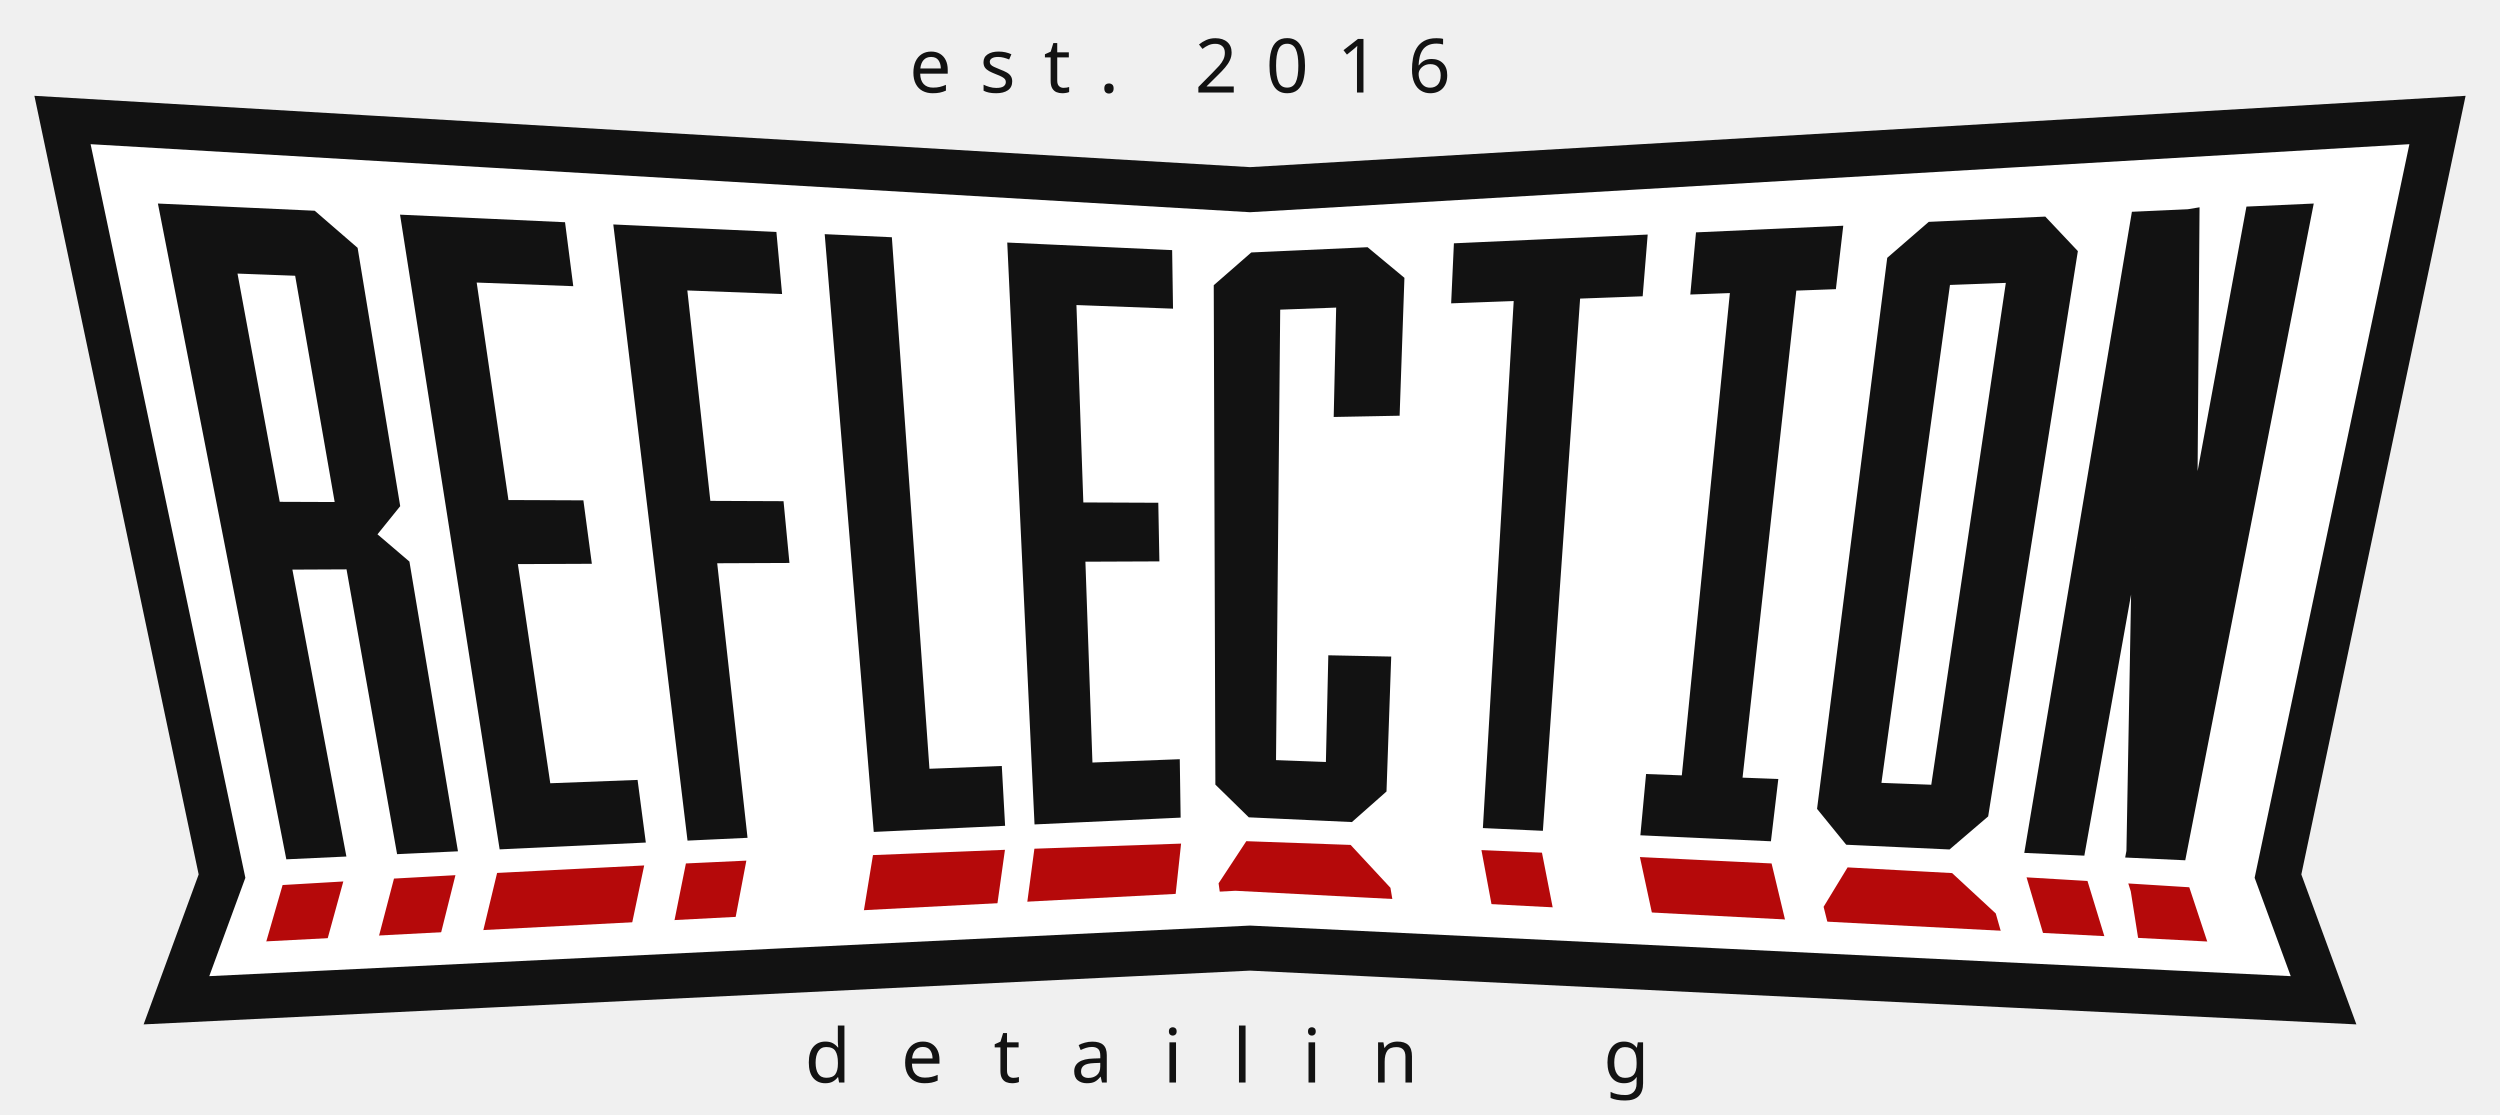
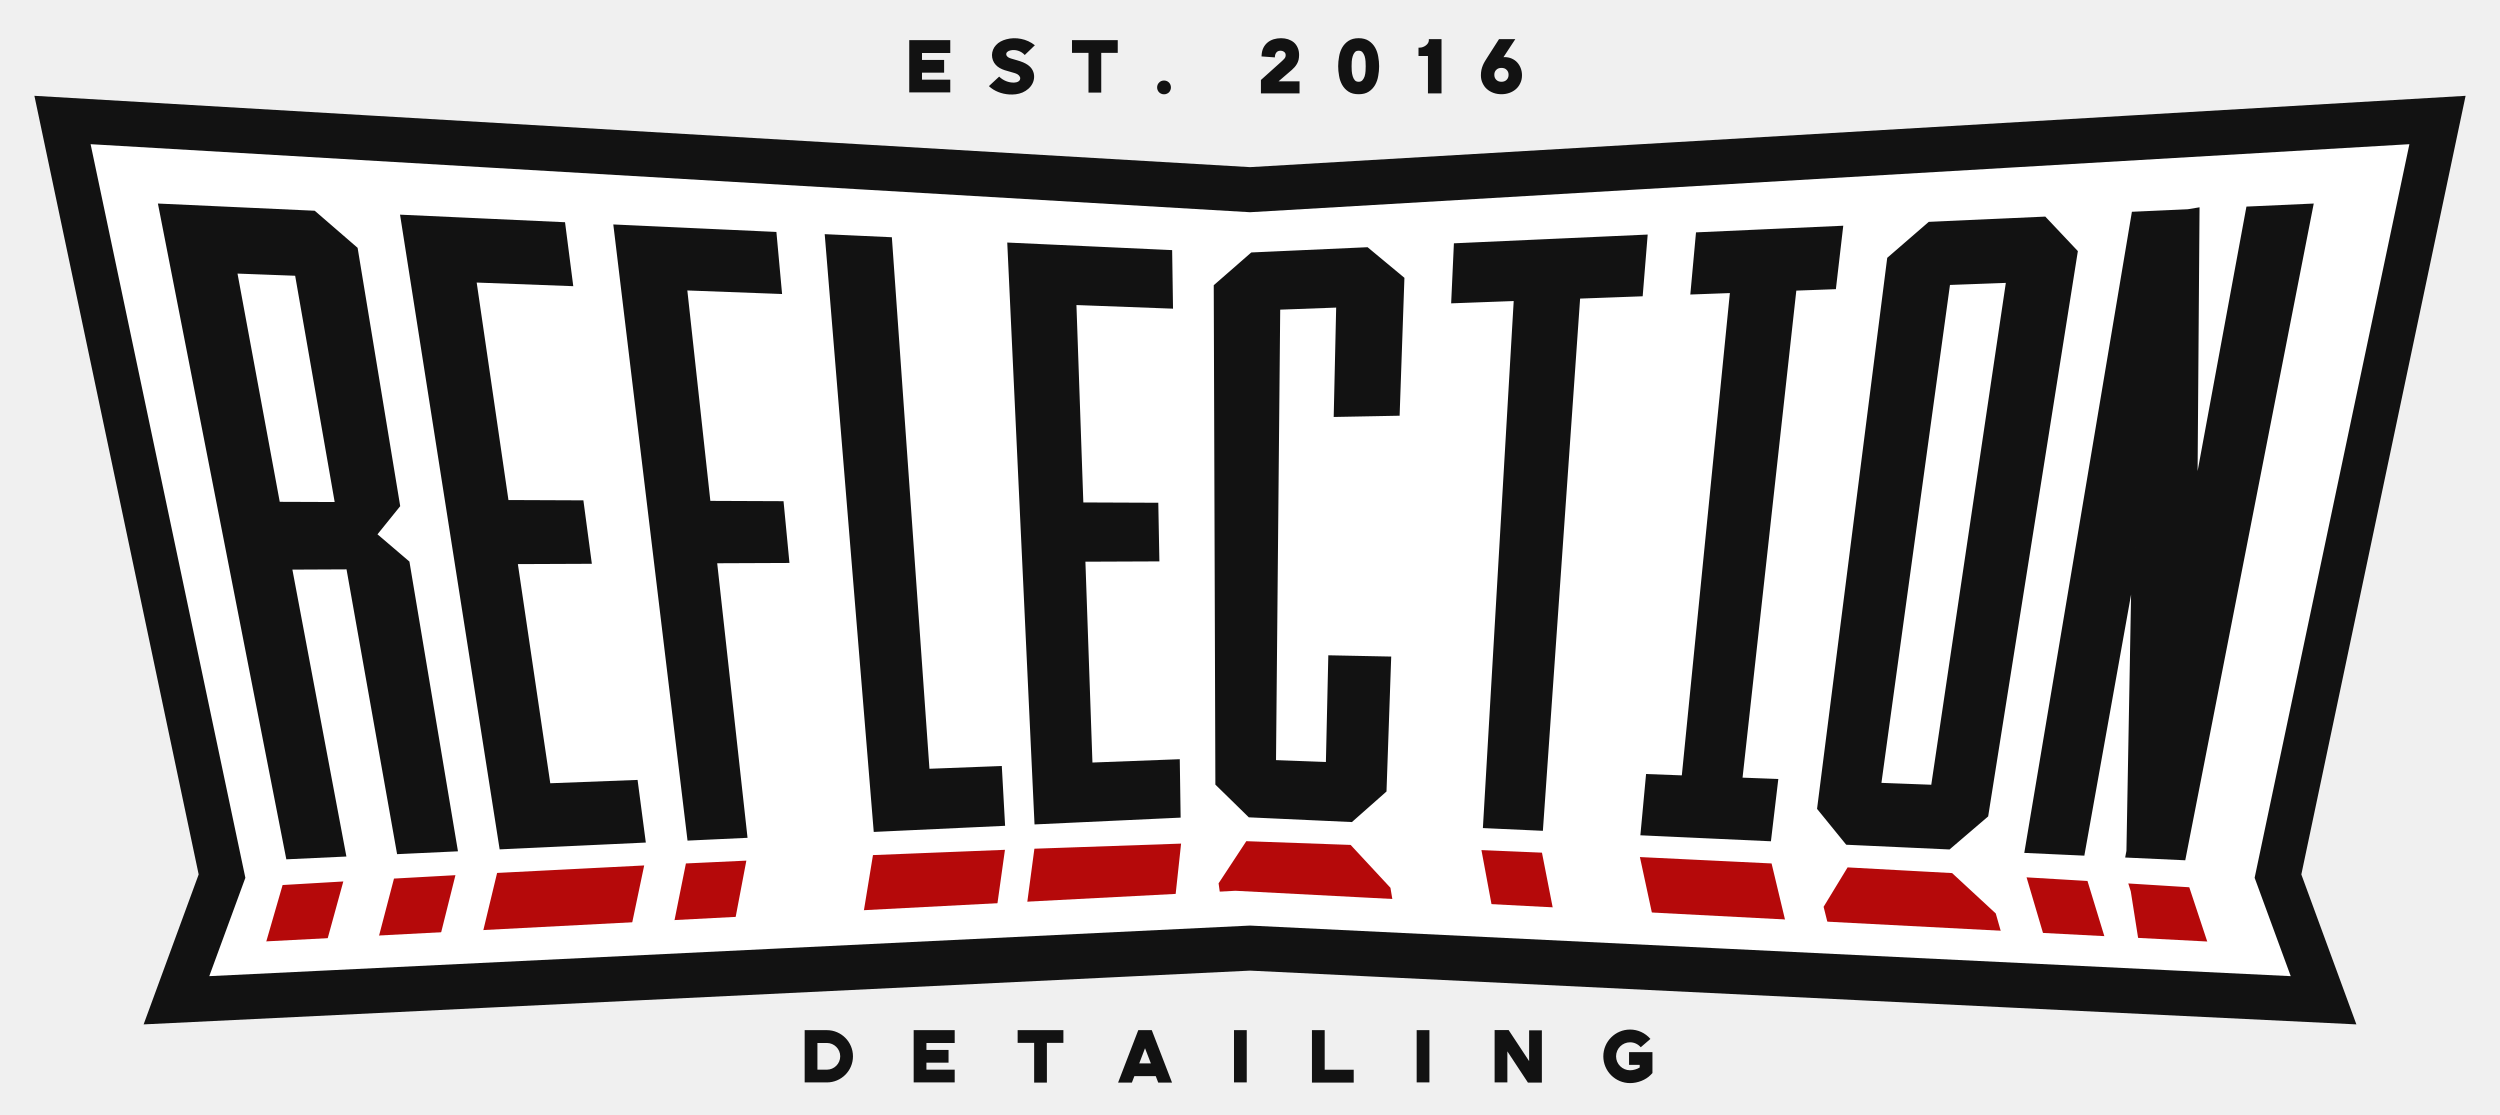
<svg xmlns="http://www.w3.org/2000/svg" xmlns:xlink="http://www.w3.org/1999/xlink" width="1000px" height="446px" viewBox="0 0 1000 446" version="1.1">
  <defs>
    <polygon id="path-1" points="10.209 56.615 399.155 36.312 788.105 56.615 794.029 24.735 399.155 0 0 17.33" />
  </defs>
  <g id="Symbols" stroke="none" stroke-width="1" fill="none" fill-rule="evenodd">
    <g id="Logo">
      <polygon id="Path-2" stroke="#121212" stroke-width="18" fill="#FFFFFF" points="88.806 350.45 25 48 500 75.871 975 48.002 911.194 350.45 929.424 400.11 500 379.239 70.576 400.11" />
      <g id="reflection-+-Path-Mask" transform="translate(95, 320)">
        <mask id="mask-2" fill="white">
          <use xlink:href="#path-1" />
        </mask>
        <g id="Mask" />
        <path d="M493.308,321.651 L448.118,323.232 L431.813,307.578 L394,33.685 L404.314,18 L444.58,19.445 L459.774,35.804 L471.225,104.449 L449.028,104.07 L440.009,46.72 L416.979,46.04 L453.669,295.189 L478.976,294.47 L469.766,235.917 L493.1,235.558 L504.739,305.304 L493.308,321.651 Z M603.596,317.115 L529.592,320.265 L524.808,293.063 L549.733,292.241 L499.396,21.614 L520.539,22.513 L573.187,291.431 L598.101,290.532 L603.596,317.115 Z M681.234,313.344 L625.785,316.086 L620.079,289.705 L635.827,289.094 L582.965,51.699 L568.594,51.139 L562.84,24.417 L612.435,26.824 L618.732,53.148 L604.357,52.556 L659.262,288.154 L675.005,287.503 L681.234,313.344 Z M717.443,311.421 L762.498,308.882 L772.417,293.733 L701.978,46.203 L685.224,30.703 L644.852,28.501 L636.047,42.969 L699.684,297.379 L717.443,311.421 Z M745.637,284.384 L720.391,285.536 L660.197,54.93 L683.277,55.969 L745.637,284.384 Z M822.896,305.996 L819.826,305.804 L798.788,307.11 L717.667,32.563 L738.861,33.822 L779.169,165.722 L758.772,36.187 L758.403,35.014 L779.605,36.34 L867.787,302.695 L844.179,304.249 L804.305,179.94 L822.896,305.996 Z" id="reflection" stroke="#B5090A" stroke-width="3" fill="#B5090A" mask="url(#mask-2)" />
        <path d="M2.983,302.158 L20.624,288.841 L47.885,180.93 L39.521,168.246 L54.188,155.851 L85.229,31.682 L63.77,32.869 L31.734,155.273 L6.994,155.491 L40.325,34.205 L19.189,35.445 L-57,298.867 L2.983,302.158 Z M-0.611,277.572 L-26.647,276.439 L0.08,180.47 L25.088,180.51 L-0.611,277.572 Z M101.902,306.989 L107.24,281.821 L68.714,280.386 L91.389,181.776 L121.343,181.82 L126.78,156.461 L97.139,156.68 L120.379,54.907 L155.42,53.441 L160.806,27.776 L105.035,30.617 L39.282,304.017 L101.902,306.989 Z M186.058,310.517 L190.561,284.613 L152.75,283.399 L172.092,181.881 L201.343,181.908 L205.936,155.906 L176.994,156.104 L201.713,25.839 L180.601,26.823 L124.141,307.974 L186.058,310.517 Z M343.756,315.688 L346.668,288.695 L308.087,287.825 L321.174,181.958 L351.133,181.955 L354.123,154.984 L324.487,155.156 L337.849,47.024 L372.845,46.027 L375.76,19 L320.076,20.941 L281.026,313.856 L343.756,315.688 Z M232.05,312.219 L272.504,49.087 L301.513,48.138 L305.245,21.497 L255.467,23.485 L208.31,311.36 L232.05,312.219 Z" id="Path" stroke="#B5090A" stroke-width="3" fill="#B5090A" mask="url(#mask-2)" />
      </g>
-       <g id="Group-2" transform="translate(65, 7)" fill="#121212">
-         <path d="M481.519,93.409 L436.107,95.46 L422,107.769 L422.647,306.212 L435.164,318.46 L475.227,320.298 L488.124,308.901 L489.935,257.096 L467.792,256.645 L466.825,299.352 L443.892,298.49 L445.595,115.416 L471.003,114.478 L470.015,158.261 L493.399,157.811 L495.245,104.811 L481.519,93.409 Z M592.443,88.398 L517.997,91.761 L517.033,112.781 L542.073,111.857 L529.739,322.798 L550.755,323.762 L565.641,110.988 L590.681,110.064 L592.443,88.398 Z M670.611,84.867 L614.777,87.389 L612.775,109.249 L628.609,108.665 L609.082,304.698 L594.79,304.161 L592.788,325.69 L642.046,327.949 L644.646,306.034 L630.354,305.497 L652.176,107.796 L668.011,107.212 L670.611,84.867 Z M707.09,83.219 L752.502,81.167 L764.548,93.936 L728.868,318.789 L714.29,331.262 L674.228,329.425 L663.391,316.099 L691.303,96.894 L707.09,83.219 Z M739.081,104.59 L713.672,105.527 L685.861,307.583 L708.795,308.445 L739.081,104.59 Z M813.304,77.689 L810.261,78.193 L789.041,79.154 L746.472,332.738 L767.489,333.702 L789.276,212.004 L787.068,333.512 L786.863,334.591 L807.88,335.554 L858.659,76 L834.833,77.079 L812.415,198.511 L813.304,77.689 Z" id="reflection" stroke="#121212" stroke-width="3" />
-         <path d="M60.301,78.77 L76.655,92.912 L93.496,195.045 L83.908,206.919 L97.378,218.409 L116.428,332.108 L95.083,333.103 L74.867,219.237 L50.148,219.358 L71.768,334.19 L50.751,335.17 L5.68434189e-14,76 L60.301,78.77 Z M54.332,101.847 L28.188,100.867 L45.647,195.223 L70.658,195.318 L54.332,101.847 Z M159.686,83.334 L162.594,105.908 L123.929,104.457 L137.082,194.508 L167.041,194.634 L170.028,217.023 L140.409,217.149 L153.821,307.85 L188.72,306.517 L191.628,328.601 L136.131,331.189 L96.78,80.445 L159.686,83.334 Z M244.183,87.215 L246.184,109.042 L208.256,107.62 L217.795,194.846 L247.049,194.969 L249.13,216.688 L220.207,216.811 L232.348,326.702 L211.331,327.682 L182.02,84.36 L244.183,87.215 Z M402.38,94.481 L402.686,114.911 L364.021,113.461 L366.884,195.471 L396.843,195.597 L397.229,216.061 L367.609,216.186 L370.53,299.571 L405.429,298.238 L405.734,318.617 L350.237,321.205 L339.473,91.591 L402.38,94.481 Z M290.339,89.335 L305.384,302.06 L334.301,300.955 L335.46,321.894 L285.874,324.206 L266.516,88.241 L290.339,89.335 Z" id="Path" stroke="#121212" stroke-width="3" />
-         <text id="est.-2016" font-family="BourbonGrotesque-Regular, Bourbon Grotesque" font-size="30" font-weight="normal" letter-spacing="11.25">
-           <tspan x="298.699" y="30">est. 2016</tspan>
-         </text>
-         <text id="detailing" font-family="BourbonGrotesque-Regular, Bourbon Grotesque" font-size="30" font-weight="normal" letter-spacing="20.08">
-           <tspan x="256.868" y="426">detailin</tspan>
-           <tspan x="576.328" y="426">g</tspan>
-         </text>
+       <g id="Group-2" transform="translate(65, 15)" fill="#121212">
+         <path d="M481.519,85.409 L436.107,87.46 L422,99.769 L422.647,298.212 L435.164,310.46 L475.227,312.298 L488.124,300.901 L489.935,249.096 L467.792,248.645 L466.825,291.352 L443.892,290.49 L445.595,107.416 L471.003,106.478 L470.015,150.261 L493.399,149.811 L495.245,96.811 L481.519,85.409 Z M592.443,80.398 L517.997,83.761 L517.033,104.781 L542.073,103.857 L529.739,314.798 L550.755,315.762 L565.641,102.988 L590.681,102.064 L592.443,80.398 Z M670.611,76.867 L614.777,79.389 L612.775,101.249 L628.609,100.665 L609.082,296.698 L594.79,296.161 L592.788,317.69 L642.046,319.949 L644.646,298.034 L630.354,297.497 L652.176,99.796 L668.011,99.212 L670.611,76.867 Z M707.09,75.219 L752.502,73.167 L764.548,85.936 L728.868,310.789 L714.29,323.262 L674.228,321.425 L663.391,308.099 L691.303,88.894 L707.09,75.219 Z M739.081,96.59 L713.672,97.527 L685.861,299.583 L708.795,300.445 L739.081,96.59 Z M813.304,69.689 L810.261,70.193 L789.041,71.154 L746.472,324.738 L767.489,325.702 L789.276,204.004 L787.068,325.512 L786.863,326.591 L807.88,327.554 L858.659,68 L834.833,69.079 L812.415,190.511 L813.304,69.689 Z" id="reflection" stroke="#121212" stroke-width="3" />
+         <path d="M60.301,70.77 L76.655,84.912 L93.496,187.045 L83.908,198.919 L97.378,210.409 L116.428,324.108 L95.083,325.103 L74.867,211.237 L50.148,211.358 L71.768,326.19 L50.751,327.17 L5.68434189e-14,68 L60.301,70.77 Z M54.332,93.847 L28.188,92.867 L45.647,187.223 L70.658,187.318 L54.332,93.847 Z M159.686,75.334 L162.594,97.908 L123.929,96.457 L137.082,186.508 L167.041,186.634 L170.028,209.023 L140.409,209.149 L153.821,299.85 L188.72,298.517 L191.628,320.601 L136.131,323.189 L96.78,72.445 L159.686,75.334 Z M244.183,79.215 L246.184,101.042 L208.256,99.62 L217.795,186.846 L247.049,186.969 L249.13,208.688 L220.207,208.811 L232.348,318.702 L211.331,319.682 L182.02,76.36 L244.183,79.215 Z M402.38,86.481 L402.686,106.911 L364.021,105.461 L366.884,187.471 L396.843,187.597 L397.229,208.061 L367.609,208.186 L370.53,291.571 L405.429,290.238 L405.734,310.617 L350.237,313.205 L339.473,83.591 L402.38,86.481 Z M290.339,81.335 L305.384,294.06 L334.301,292.955 L335.46,313.894 L285.874,316.206 L266.516,80.241 L290.339,81.335 Z" id="Path" stroke="#121212" stroke-width="3" />
+         <path d="M298.699,21.97 L315.109,21.97 L315.109,16.87 L303.799,16.87 L303.799,14.08 L312.649,14.08 L312.649,8.98 L303.799,8.98 L303.799,6.19 L315.109,6.19 L315.109,1.06 L298.699,1.06 L298.699,21.97 Z M339.109,5.17 C341.179,4.66 343.489,5.41 344.899,7 C345.679,6.25 346.489,5.5 347.239,4.75 L348.949,3.1 C347.329,1.81 345.409,0.94 343.399,0.55 C341.449,0.16 339.409,0.19 337.489,0.73 C335.929,1.15 334.429,1.87 333.379,3.07 C332.389,4.12 331.819,5.56 331.789,7 C331.789,8.44 332.299,9.88 333.289,10.93 C334.219,11.98 335.509,12.61 336.829,13.06 C338.149,13.51 339.529,13.78 340.849,14.23 C341.689,14.5 342.559,14.86 342.979,15.79 C343.009,15.85 343.039,15.94 343.069,16.06 C343.279,17.47 341.839,18.01 340.639,18.04 C338.449,18.1 336.229,17.2 334.669,15.64 L330.559,19.45 C332.719,21.49 335.659,22.57 338.629,22.78 C340.429,22.9 342.319,22.72 343.999,22 C345.679,21.28 347.179,20.02 347.989,18.4 C348.829,16.75 348.889,14.74 348.049,13.12 C347.599,12.22 346.879,11.5 346.069,10.93 C345.499,10.54 344.869,10.21 344.239,9.94 C342.679,9.28 340.999,8.92 339.409,8.41 C338.719,8.17 338.029,7.93 337.639,7.24 L337.549,7.03 C337.249,5.98 338.239,5.38 339.109,5.17 Z M382.099,1.06 L382.099,6.16 L375.499,6.16 L375.499,22.03 L370.399,22.03 L370.399,6.16 L363.799,6.16 L363.799,1.06 L382.099,1.06 Z M397.849,19.96 C397.849,19.6 397.909,19.24 398.059,18.88 C398.209,18.55 398.389,18.25 398.659,18.01 C398.899,17.74 399.199,17.56 399.529,17.41 C399.859,17.29 400.219,17.2 400.609,17.2 C400.999,17.2 401.359,17.29 401.689,17.41 C402.019,17.56 402.319,17.74 402.589,18.01 C402.829,18.25 403.009,18.55 403.159,18.88 C403.309,19.24 403.369,19.6 403.369,19.96 C403.369,20.35 403.309,20.71 403.159,21.04 C403.009,21.4 402.829,21.67 402.589,21.94 C402.319,22.18 402.019,22.39 401.689,22.51 C401.359,22.66 400.999,22.72 400.609,22.72 C400.219,22.72 399.859,22.66 399.529,22.51 C399.199,22.39 398.899,22.18 398.659,21.94 C398.389,21.67 398.209,21.4 398.059,21.04 C397.909,20.71 397.849,20.35 397.849,19.96 Z M451.759,12.94 C452.149,12.58 452.539,12.19 452.869,11.83 C453.229,11.41 453.529,10.99 453.799,10.51 C454.069,10.03 454.279,9.52 454.429,8.92 C454.549,8.35 454.639,7.72 454.639,7 C454.639,5.92 454.459,4.93 454.069,4.09 C453.709,3.25 453.199,2.53 452.539,1.96 C451.879,1.42 451.099,1 450.229,0.7 C449.359,0.43 448.429,0.28 447.439,0.28 C446.389,0.28 445.399,0.43 444.469,0.7 C443.539,1 442.729,1.42 442.039,1.99 C441.349,2.56 440.779,3.28 440.359,4.12 C439.939,4.96 439.699,5.98 439.639,7.09 L439.609,7.57 L444.949,7.96 L444.979,7.48 C445.039,6.85 445.249,6.34 445.639,5.89 C445.999,5.5 446.509,5.29 447.199,5.29 C447.799,5.29 448.279,5.47 448.699,5.8 C449.089,6.1 449.269,6.52 449.269,7.06 C449.269,7.57 449.119,8.02 448.789,8.41 C448.399,8.86 447.979,9.25 447.589,9.61 L439.369,16.99 L439.369,22.36 L454.819,22.36 L454.819,17.53 L446.419,17.53 L451.759,12.94 Z M486.289,7.66 C486.529,8.95 486.649,10.24 486.649,11.5 C486.649,12.76 486.529,14.05 486.289,15.34 C486.079,16.66 485.659,17.86 485.059,18.94 C484.429,20.05 483.589,20.95 482.539,21.64 C481.459,22.36 480.079,22.69 478.459,22.69 C476.839,22.69 475.459,22.36 474.379,21.64 C473.329,20.95 472.489,20.05 471.859,18.94 C471.259,17.86 470.839,16.66 470.629,15.34 C470.389,14.05 470.269,12.76 470.269,11.5 C470.269,10.24 470.389,8.95 470.629,7.66 C470.839,6.34 471.259,5.14 471.859,4.06 C472.489,2.95 473.329,2.05 474.379,1.36 C475.459,0.64 476.839,0.28 478.459,0.28 C480.079,0.28 481.459,0.64 482.539,1.36 C483.589,2.05 484.429,2.95 485.059,4.06 C485.659,5.14 486.079,6.34 486.289,7.66 Z M475.699,9.55 C475.639,10.3 475.639,10.96 475.639,11.5 C475.639,12.04 475.639,12.67 475.699,13.42 C475.759,14.14 475.879,14.86 476.089,15.52 C476.269,16.15 476.569,16.69 476.959,17.14 C477.289,17.5 477.799,17.71 478.459,17.71 C479.119,17.71 479.599,17.5 479.959,17.11 C480.349,16.69 480.649,16.15 480.859,15.52 C481.039,14.86 481.189,14.14 481.219,13.42 C481.279,12.67 481.279,12.04 481.279,11.5 C481.279,10.96 481.279,10.33 481.219,9.55 C481.189,8.83 481.039,8.14 480.859,7.48 C480.649,6.85 480.349,6.31 479.959,5.86 C479.599,5.47 479.119,5.29 478.459,5.29 C477.799,5.29 477.289,5.47 476.959,5.86 C476.569,6.31 476.269,6.85 476.089,7.48 C475.879,8.14 475.759,8.83 475.699,9.55 Z M506.539,1.12 C506.539,2.71 504.529,4.06 502.879,4.06 L502.399,4.06 L502.399,7.39 L506.179,7.39 L506.179,22.36 L511.609,22.36 L511.609,0.64 L506.539,0.64 L506.539,1.12 Z M541.879,9.97 C542.479,10.63 542.959,11.41 543.289,12.28 C543.619,13.15 543.799,14.11 543.799,15.1 C543.799,16.24 543.589,17.29 543.139,18.22 C542.719,19.15 542.149,19.96 541.399,20.62 C540.649,21.28 539.779,21.79 538.789,22.15 C537.769,22.51 536.689,22.69 535.579,22.69 C534.439,22.69 533.359,22.51 532.369,22.15 C531.379,21.79 530.509,21.28 529.759,20.62 C529.009,19.96 528.439,19.15 528.019,18.22 C527.569,17.29 527.359,16.24 527.359,15.1 C527.359,14.32 527.449,13.6 527.569,12.97 C527.719,12.31 527.899,11.71 528.139,11.14 C528.379,10.57 528.649,10.03 528.979,9.49 C529.279,9.01 529.579,8.5 529.939,7.96 L534.619,0.64 L541.129,0.64 L536.389,7.87 C536.539,7.87 536.659,7.84 536.809,7.84 C537.859,7.84 538.819,8.05 539.659,8.41 C540.529,8.8 541.279,9.31 541.879,9.97 Z M538.429,14.92 C538.429,14.11 538.189,13.45 537.649,12.94 C537.139,12.4 536.449,12.16 535.579,12.16 C534.709,12.16 534.019,12.4 533.509,12.94 C532.969,13.45 532.729,14.11 532.729,14.92 C532.729,15.73 532.969,16.39 533.509,16.93 C534.019,17.44 534.709,17.71 535.579,17.71 C536.449,17.71 537.139,17.44 537.649,16.93 C538.189,16.39 538.429,15.73 538.429,14.92 Z" id="est.-2016" />
+         <path d="M265.748,397.06 C271.508,397.06 276.188,401.77 276.188,407.53 C276.188,413.29 271.508,417.97 265.748,417.97 L256.868,417.97 L256.868,397.06 L265.748,397.06 Z M265.748,412.87 C268.688,412.87 271.088,410.47 271.088,407.53 C271.088,404.59 268.688,402.19 265.748,402.19 L261.968,402.19 L261.968,412.87 L265.748,412.87 Z M300.468,417.97 L316.878,417.97 L316.878,412.87 L305.568,412.87 L305.568,410.08 L314.418,410.08 L314.418,404.98 L305.568,404.98 L305.568,402.19 L316.878,402.19 L316.878,397.06 L300.468,397.06 L300.468,417.97 Z M360.358,397.06 L360.358,402.16 L353.758,402.16 L353.758,418.03 L348.658,418.03 L348.658,402.16 L342.058,402.16 L342.058,397.06 L360.358,397.06 Z M398.288,418.03 L397.298,415.45 L388.748,415.45 L387.758,418.03 L382.238,418.03 L390.308,397.06 L395.708,397.06 L403.808,418.03 L398.288,418.03 Z M390.698,410.35 L395.348,410.35 L393.008,404.29 L390.698,410.35 Z M428.598,417.97 L433.698,417.97 L433.698,397.06 L428.598,397.06 L428.598,417.97 Z M464.878,397.06 L459.778,397.06 L459.778,418.03 L476.488,418.03 L476.488,412.9 L464.878,412.9 L464.878,397.06 Z M501.668,417.97 L506.768,417.97 L506.768,397.06 L501.668,397.06 L501.668,417.97 Z M546.648,409.45 L538.458,397.03 L532.848,397.03 L532.848,417.97 L537.948,417.97 L537.948,405.55 L546.168,418.03 L551.748,418.03 L551.748,397.12 L546.648,397.12 L546.648,409.45 Z M586.618,410.95 L590.878,410.95 L590.878,412 C589.828,412.66 588.358,413.11 587.038,413.11 C583.948,413.11 581.428,410.62 581.428,407.53 C581.428,404.44 583.948,401.92 587.038,401.92 C588.658,401.92 590.218,402.64 591.298,403.9 L595.168,400.57 C593.128,398.2 590.158,396.82 587.038,396.82 C581.128,396.82 576.328,401.62 576.328,407.53 C576.328,413.44 581.128,418.24 587.038,418.24 C590.128,418.24 593.338,416.95 595.258,414.97 L595.978,414.22 L595.978,405.85 L586.618,405.85 L586.618,410.95 Z" id="detailing" />
      </g>
    </g>
  </g>
</svg>
